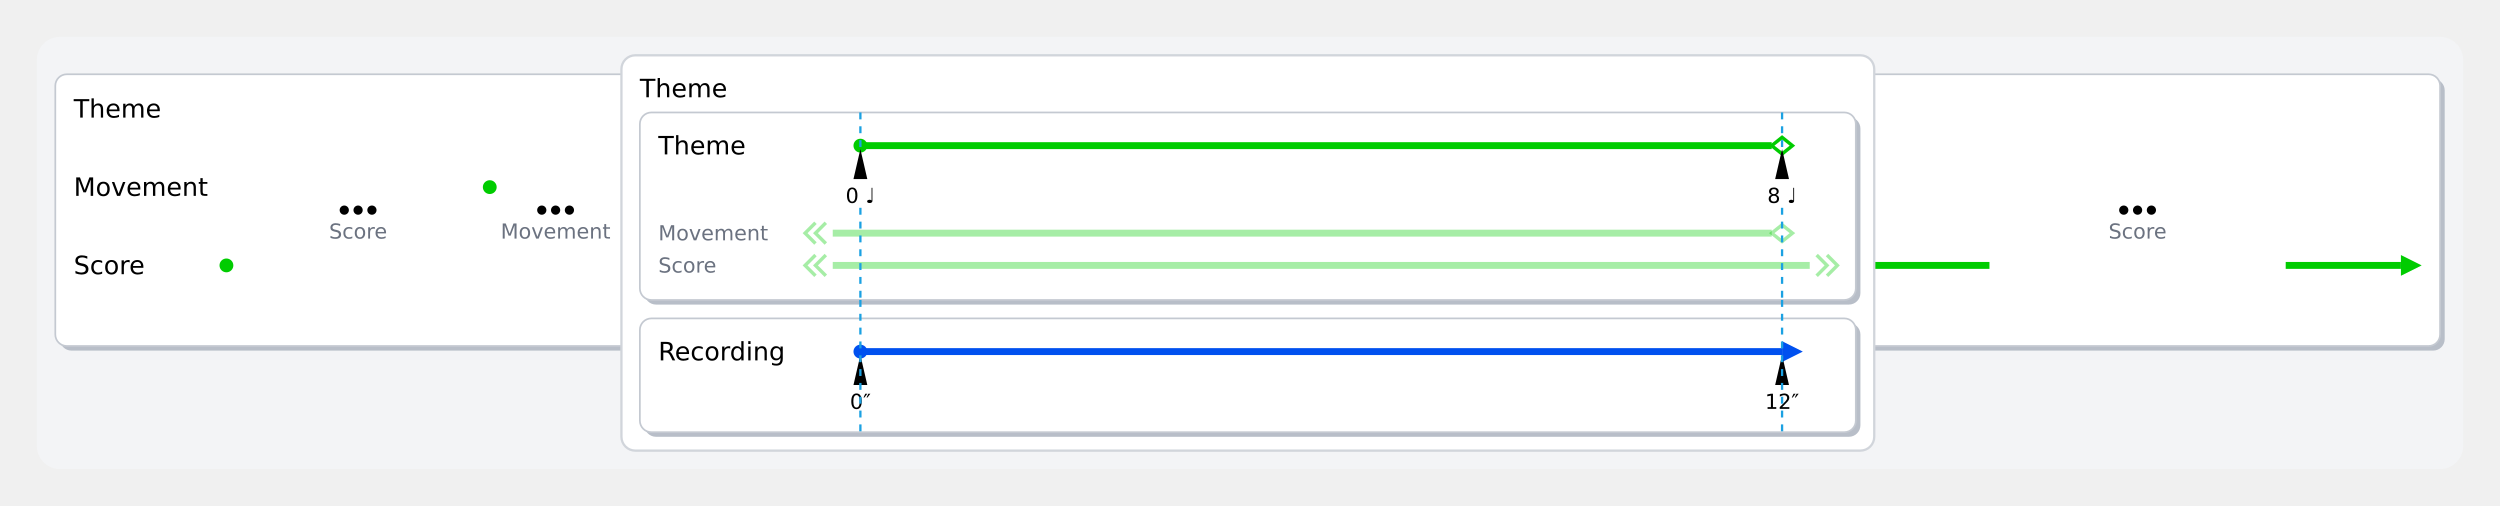
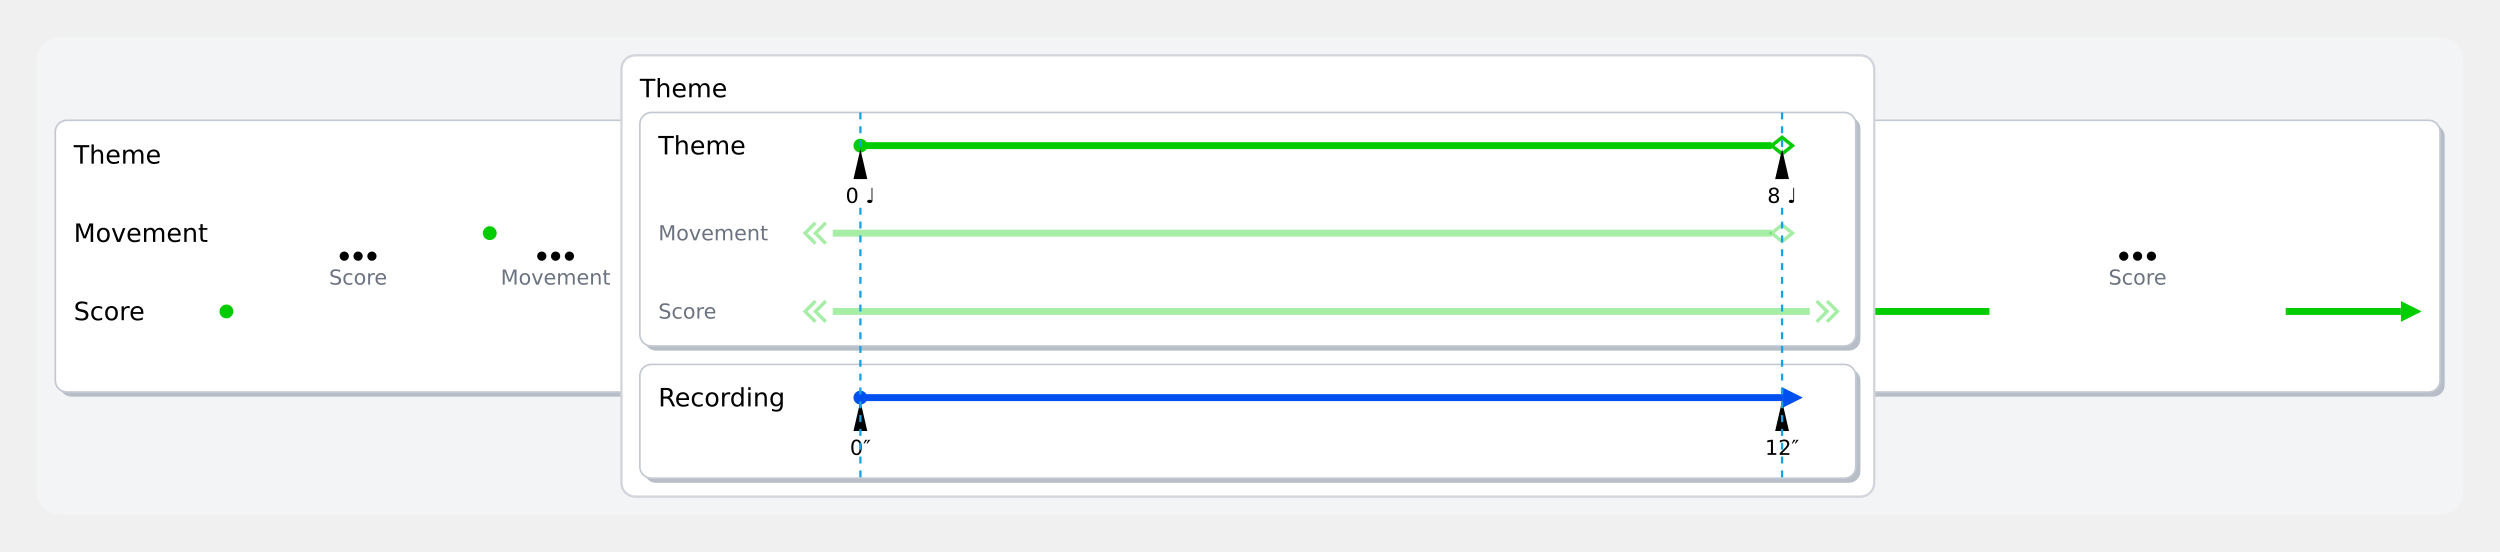
- <svg xmlns="http://www.w3.org/2000/svg" width="1084.969" height="219.562" viewBox="0 0 1084.969 219.562" font-family="DejaVu Sans, Noto Music" text-rendering="geometricPrecision" style="font-kerning:none;font-variant-ligatures:none">
+ <svg xmlns="http://www.w3.org/2000/svg" width="1084.969" height="239.539" viewBox="0 0 1084.969 239.539" font-family="DejaVu Sans, Noto Music" text-rendering="geometricPrecision" style="font-kerning:none;font-variant-ligatures:none">
  <g transform="translate(16 16)">
-     <rect x="0" y="0" width="1052.969" height="187.562" rx="10" fill="#F3F4F6" />
-     <rect data-id="score" data-part="card" x="10" y="18.23" width="1034.969" height="117.93" rx="5" fill="#B8BEC8" />
-     <rect data-id="score" data-part="card" x="8" y="16.23" width="1034.969" height="117.93" rx="5" fill="#FFFFFF" stroke="#C4C9D1" stroke-width="0.75" />
-     <line data-id="score" x1="253.694" y1="99.184" x2="847.398" y2="99.184" stroke="#00CC00" stroke-width="3" />
-     <line data-id="score" x1="975.969" y1="99.184" x2="1025.969" y2="99.184" stroke="#00CC00" stroke-width="3" />
-     <circle data-id="score" cx="82.266" cy="99.184" r="3" fill="#00CC00" />
-     <polygon data-id="score" points="1034.969,99.184 1025.969,94.684 1025.969,103.684" fill="#00CC00" />
-     <line data-id="movement" x1="253.694" y1="65.207" x2="752.898" y2="65.207" stroke="#00CC00" stroke-width="3" />
-     <circle data-id="movement" cx="196.551" cy="65.207" r="3" fill="#00CC00" />
-     <polygon data-id="movement" points="752.898,65.207 757.398,61.607 761.898,65.207 757.398,68.807" fill="none" stroke="#00CC00" stroke-width="1.5" />
-     <line data-id="theme" x1="357.398" y1="31.23" x2="752.898" y2="31.23" stroke="#00CC00" stroke-width="3" />
-     <circle data-id="theme" cx="357.398" cy="31.23" r="3" fill="#00CC00" />
-     <polygon data-id="theme" points="752.898,31.23 757.398,27.631 761.898,31.23 757.398,34.831" fill="none" stroke="#00CC00" stroke-width="1.5" />
-     <polygon data-id="timestamp_3" points="357.398,32.73 354.398,45.73 360.398,45.73" fill="#000000" />
-     <polygon data-id="timestamp_4" points="757.398,32.73 754.398,45.73 760.398,45.73" fill="#000000" />
-     <text data-id="theme" data-part="name" x="16" y="35.039" text-anchor="start" font-size="11" fill="#000000">Theme</text>
-     <text data-id="movement" data-part="name" x="16" y="69.015" text-anchor="start" font-size="11" fill="#000000">Movement</text>
-     <text data-id="score" data-part="name" x="16" y="102.992" text-anchor="start" font-size="11" fill="#000000">Score</text>
-     <text data-id="timestamp_3" data-part="coordinate" x="357.398" y="56.084" text-anchor="middle" font-size="9" fill="#000000">0 ♩</text>
-     <text data-id="timestamp_4" data-part="coordinate" x="757.398" y="56.084" text-anchor="middle" font-size="9" fill="#000000">8 ♩</text>
-     <line data-id="timestamp_3" data-part="line" x1="357.398" y1="16.23" x2="357.398" y2="32.73" stroke="#1BA1E2" stroke-width="1" stroke-dasharray="3 3" />
-     <line data-id="timestamp_3" data-part="line" x1="357.398" y1="58.207" x2="357.398" y2="134.16" stroke="#1BA1E2" stroke-width="1" stroke-dasharray="3 3" />
-     <line data-id="timestamp_4" data-part="line" x1="757.398" y1="16.23" x2="757.398" y2="32.73" stroke="#1BA1E2" stroke-width="1" stroke-dasharray="3 3" />
-     <line data-id="timestamp_4" data-part="line" x1="757.398" y1="58.207" x2="757.398" y2="134.16" stroke="#1BA1E2" stroke-width="1" stroke-dasharray="3 3" />
-     <circle data-id="score" data-part="elision ellipsis" cx="133.409" cy="75.195" r="2" fill="#000000" />
-     <circle data-id="score" data-part="elision ellipsis" cx="139.409" cy="75.195" r="2" fill="#000000" />
-     <circle data-id="score" data-part="elision ellipsis" cx="145.409" cy="75.195" r="2" fill="#000000" />
-     <text data-id="score" data-part="elision name" x="139.409" y="87.549" text-anchor="middle" font-size="9" fill="#6B7280">Score</text>
-     <circle data-id="movement" data-part="elision ellipsis" cx="219.123" cy="75.195" r="2" fill="#000000" />
-     <circle data-id="movement" data-part="elision ellipsis" cx="225.123" cy="75.195" r="2" fill="#000000" />
-     <circle data-id="movement" data-part="elision ellipsis" cx="231.123" cy="75.195" r="2" fill="#000000" />
-     <text data-id="movement" data-part="elision name" x="225.123" y="87.549" text-anchor="middle" font-size="9" fill="#6B7280">Movement</text>
-     <circle data-id="score" data-part="elision ellipsis" cx="905.683" cy="75.195" r="2" fill="#000000" />
-     <circle data-id="score" data-part="elision ellipsis" cx="911.683" cy="75.195" r="2" fill="#000000" />
-     <circle data-id="score" data-part="elision ellipsis" cx="917.683" cy="75.195" r="2" fill="#000000" />
-     <text data-id="score" data-part="elision name" x="911.683" y="87.549" text-anchor="middle" font-size="9" fill="#6B7280">Score</text>
-     <rect data-id="group_1" x="253.694" y="8" width="543.704" height="171.562" rx="6" fill="#FFFFFF" stroke="#D1D5DB" stroke-width="1" />
+     <rect x="0" y="0" width="1052.969" height="207.539" rx="10" fill="#F3F4F6" />
+     <rect data-id="score" data-part="card" x="10" y="38.207" width="1034.969" height="117.93" rx="5" fill="#B8BEC8" />
+     <rect data-id="score" data-part="card" x="8" y="36.207" width="1034.969" height="117.93" rx="5" fill="#FFFFFF" stroke="#C4C9D1" stroke-width="0.75" />
+     <line data-id="score" x1="253.694" y1="119.16" x2="847.398" y2="119.16" stroke="#00CC00" stroke-width="3" />
+     <line data-id="score" x1="975.969" y1="119.16" x2="1025.969" y2="119.16" stroke="#00CC00" stroke-width="3" />
+     <circle data-id="score" cx="82.266" cy="119.16" r="3" fill="#00CC00" />
+     <polygon data-id="score" points="1034.969,119.16 1025.969,114.66 1025.969,123.66" fill="#00CC00" />
+     <line data-id="movement" x1="253.694" y1="85.184" x2="752.898" y2="85.184" stroke="#00CC00" stroke-width="3" />
+     <circle data-id="movement" cx="196.551" cy="85.184" r="3" fill="#00CC00" />
+     <polygon data-id="movement" points="752.898,85.184 757.398,81.584 761.898,85.184 757.398,88.784" fill="none" stroke="#00CC00" stroke-width="1.5" />
+     <line data-id="theme" x1="357.398" y1="51.207" x2="752.898" y2="51.207" stroke="#00CC00" stroke-width="3" />
+     <circle data-id="theme" cx="357.398" cy="51.207" r="3" fill="#00CC00" />
+     <polygon data-id="theme" points="752.898,51.207 757.398,47.607 761.898,51.207 757.398,54.807" fill="none" stroke="#00CC00" stroke-width="1.5" />
+     <polygon data-id="timestamp_3" points="357.398,52.707 354.398,65.707 360.398,65.707" fill="#000000" />
+     <polygon data-id="timestamp_4" points="757.398,52.707 754.398,65.707 760.398,65.707" fill="#000000" />
+     <text data-id="theme" data-part="name" x="16" y="55.015" text-anchor="start" font-size="11" fill="#000000">Theme</text>
+     <text data-id="movement" data-part="name" x="16" y="88.992" text-anchor="start" font-size="11" fill="#000000">Movement</text>
+     <text data-id="score" data-part="name" x="16" y="122.968" text-anchor="start" font-size="11" fill="#000000">Score</text>
+     <text data-id="timestamp_3" data-part="coordinate" x="357.398" y="76.061" text-anchor="middle" font-size="9" fill="#000000">0 ♩</text>
+     <text data-id="timestamp_4" data-part="coordinate" x="757.398" y="76.061" text-anchor="middle" font-size="9" fill="#000000">8 ♩</text>
+     <line data-id="timestamp_3" data-part="line" x1="357.398" y1="36.207" x2="357.398" y2="52.707" stroke="#1BA1E2" stroke-width="1" stroke-dasharray="3 3" />
+     <line data-id="timestamp_3" data-part="line" x1="357.398" y1="78.184" x2="357.398" y2="154.137" stroke="#1BA1E2" stroke-width="1" stroke-dasharray="3 3" />
+     <line data-id="timestamp_4" data-part="line" x1="757.398" y1="36.207" x2="757.398" y2="52.707" stroke="#1BA1E2" stroke-width="1" stroke-dasharray="3 3" />
+     <line data-id="timestamp_4" data-part="line" x1="757.398" y1="78.184" x2="757.398" y2="154.137" stroke="#1BA1E2" stroke-width="1" stroke-dasharray="3 3" />
+     <circle data-id="score" data-part="elision ellipsis" cx="133.409" cy="95.172" r="2" fill="#000000" />
+     <circle data-id="score" data-part="elision ellipsis" cx="139.409" cy="95.172" r="2" fill="#000000" />
+     <circle data-id="score" data-part="elision ellipsis" cx="145.409" cy="95.172" r="2" fill="#000000" />
+     <text data-id="score" data-part="elision name" x="139.409" y="107.526" text-anchor="middle" font-size="9" fill="#6B7280">Score</text>
+     <circle data-id="movement" data-part="elision ellipsis" cx="219.123" cy="95.172" r="2" fill="#000000" />
+     <circle data-id="movement" data-part="elision ellipsis" cx="225.123" cy="95.172" r="2" fill="#000000" />
+     <circle data-id="movement" data-part="elision ellipsis" cx="231.123" cy="95.172" r="2" fill="#000000" />
+     <text data-id="movement" data-part="elision name" x="225.123" y="107.526" text-anchor="middle" font-size="9" fill="#6B7280">Movement</text>
+     <circle data-id="score" data-part="elision ellipsis" cx="905.683" cy="95.172" r="2" fill="#000000" />
+     <circle data-id="score" data-part="elision ellipsis" cx="911.683" cy="95.172" r="2" fill="#000000" />
+     <circle data-id="score" data-part="elision ellipsis" cx="917.683" cy="95.172" r="2" fill="#000000" />
+     <text data-id="score" data-part="elision name" x="911.683" y="107.526" text-anchor="middle" font-size="9" fill="#6B7280">Score</text>
+     <rect data-id="group_1" x="253.694" y="8" width="543.704" height="191.539" rx="6" fill="#FFFFFF" stroke="#D1D5DB" stroke-width="1" />
    <text data-id="group_1" data-part="name" x="261.694" y="26.21" text-anchor="start" font-size="11" fill="#000000">Theme</text>
-     <rect data-id="theme" data-part="card" x="263.694" y="34.805" width="527.704" height="81.379" rx="5" fill="#B8BEC8" />
-     <rect data-id="theme" data-part="card" x="261.694" y="32.805" width="527.704" height="81.379" rx="5" fill="#FFFFFF" stroke="#C4C9D1" stroke-width="0.75" />
-     <line data-id="score" x1="345.398" y1="99.184" x2="769.398" y2="99.184" stroke="#00CC00" stroke-width="3" opacity="0.35" />
-     <polyline data-id="score" points="342.398,94.684 337.898,99.184 342.398,103.684" fill="none" stroke="#00CC00" stroke-width="1.5" opacity="0.35" />
-     <polyline data-id="score" points="337.898,94.684 333.398,99.184 337.898,103.684" fill="none" stroke="#00CC00" stroke-width="1.5" opacity="0.35" />
-     <polyline data-id="score" points="772.398,94.684 776.898,99.184 772.398,103.684" fill="none" stroke="#00CC00" stroke-width="1.5" opacity="0.35" />
-     <polyline data-id="score" points="776.898,94.684 781.398,99.184 776.898,103.684" fill="none" stroke="#00CC00" stroke-width="1.5" opacity="0.35" />
+     <rect data-id="theme" data-part="card" x="263.694" y="34.805" width="527.704" height="101.356" rx="5" fill="#B8BEC8" />
+     <rect data-id="theme" data-part="card" x="261.694" y="32.805" width="527.704" height="101.356" rx="5" fill="#FFFFFF" stroke="#C4C9D1" stroke-width="0.75" />
+     <line data-id="score" x1="345.398" y1="119.16" x2="769.398" y2="119.16" stroke="#00CC00" stroke-width="3" opacity="0.35" />
+     <polyline data-id="score" points="342.398,114.66 337.898,119.16 342.398,123.66" fill="none" stroke="#00CC00" stroke-width="1.5" opacity="0.35" />
+     <polyline data-id="score" points="337.898,114.66 333.398,119.16 337.898,123.66" fill="none" stroke="#00CC00" stroke-width="1.5" opacity="0.35" />
+     <polyline data-id="score" points="772.398,114.66 776.898,119.16 772.398,123.66" fill="none" stroke="#00CC00" stroke-width="1.5" opacity="0.35" />
+     <polyline data-id="score" points="776.898,114.66 781.398,119.16 776.898,123.66" fill="none" stroke="#00CC00" stroke-width="1.5" opacity="0.35" />
    <line data-id="movement" x1="345.398" y1="85.184" x2="752.898" y2="85.184" stroke="#00CC00" stroke-width="3" opacity="0.35" />
    <polyline data-id="movement" points="342.398,80.684 337.898,85.184 342.398,89.684" fill="none" stroke="#00CC00" stroke-width="1.5" opacity="0.35" />
    <polyline data-id="movement" points="337.898,80.684 333.398,85.184 337.898,89.684" fill="none" stroke="#00CC00" stroke-width="1.5" opacity="0.35" />
    <polygon data-id="movement" points="752.898,85.184 757.398,81.584 761.898,85.184 757.398,88.784" fill="none" stroke="#00CC00" stroke-width="1.5" opacity="0.35" />
    <line data-id="theme" x1="357.398" y1="47.207" x2="752.898" y2="47.207" stroke="#00CC00" stroke-width="3" />
    <circle data-id="theme" cx="357.398" cy="47.207" r="3" fill="#00CC00" />
    <polygon data-id="theme" points="752.898,47.207 757.398,43.607 761.898,47.207 757.398,50.807" fill="none" stroke="#00CC00" stroke-width="1.5" />
    <polygon data-id="timestamp_3" points="357.398,48.707 354.398,61.707 360.398,61.707" fill="#000000" />
    <polygon data-id="timestamp_4" points="757.398,48.707 754.398,61.707 760.398,61.707" fill="#000000" />
-     <text data-id="score" data-part="name" x="269.694" y="102.299" text-anchor="start" font-size="9" fill="#6B7280">Score</text>
+     <text data-id="score" data-part="name" x="269.694" y="122.276" text-anchor="start" font-size="9" fill="#6B7280">Score</text>
    <text data-id="movement" data-part="name" x="269.694" y="88.299" text-anchor="start" font-size="9" fill="#6B7280">Movement</text>
    <text data-id="theme" data-part="name" x="269.694" y="51.015" text-anchor="start" font-size="11" fill="#000000">Theme</text>
    <text data-id="timestamp_3" data-part="coordinate" x="357.398" y="72.061" text-anchor="middle" font-size="9" fill="#000000">0 ♩</text>
    <text data-id="timestamp_4" data-part="coordinate" x="757.398" y="72.061" text-anchor="middle" font-size="9" fill="#000000">8 ♩</text>
    <line data-id="timestamp_3" data-part="line" x1="357.398" y1="32.805" x2="357.398" y2="48.707" stroke="#1BA1E2" stroke-width="1" stroke-dasharray="3 3" />
-     <line data-id="timestamp_3" data-part="line" x1="357.398" y1="74.184" x2="357.398" y2="114.184" stroke="#1BA1E2" stroke-width="1" stroke-dasharray="3 3" />
+     <line data-id="timestamp_3" data-part="line" x1="357.398" y1="74.184" x2="357.398" y2="134.16" stroke="#1BA1E2" stroke-width="1" stroke-dasharray="3 3" />
    <line data-id="timestamp_4" data-part="line" x1="757.398" y1="32.805" x2="757.398" y2="48.707" stroke="#1BA1E2" stroke-width="1" stroke-dasharray="3 3" />
-     <line data-id="timestamp_4" data-part="line" x1="757.398" y1="74.184" x2="757.398" y2="114.184" stroke="#1BA1E2" stroke-width="1" stroke-dasharray="3 3" />
-     <rect data-id="recording" data-part="card" x="263.694" y="124.184" width="527.704" height="49.379" rx="5" fill="#B8BEC8" />
-     <rect data-id="recording" data-part="card" x="261.694" y="122.184" width="527.704" height="49.379" rx="5" fill="#FFFFFF" stroke="#C4C9D1" stroke-width="0.75" />
-     <line data-id="recording" x1="357.398" y1="136.586" x2="757.398" y2="136.586" stroke="#0050EF" stroke-width="3" />
-     <circle data-id="recording" cx="357.398" cy="136.586" r="3" fill="#0050EF" />
-     <polygon data-id="recording" points="766.398,136.586 757.398,132.086 757.398,141.086" fill="#0050EF" />
-     <polygon data-id="timestamp_1" points="357.398,138.086 354.398,151.086 360.398,151.086" fill="#000000" />
-     <polygon data-id="timestamp_2" points="757.398,138.086 754.398,151.086 760.398,151.086" fill="#000000" />
-     <text data-id="recording" data-part="name" x="269.694" y="140.394" text-anchor="start" font-size="11" fill="#000000">Recording</text>
-     <text data-id="timestamp_1" data-part="coordinate" x="357.398" y="161.44" text-anchor="middle" font-size="9" fill="#000000">0″</text>
-     <text data-id="timestamp_2" data-part="coordinate" x="757.398" y="161.44" text-anchor="middle" font-size="9" fill="#000000">12″</text>
-     <line data-id="timestamp_3" data-part="line" x1="357.398" y1="114.184" x2="357.398" y2="171.562" stroke="#1BA1E2" stroke-width="1" stroke-dasharray="3 3" />
-     <line data-id="timestamp_4" data-part="line" x1="757.398" y1="114.184" x2="757.398" y2="171.562" stroke="#1BA1E2" stroke-width="1" stroke-dasharray="3 3" />
+     <line data-id="timestamp_4" data-part="line" x1="757.398" y1="74.184" x2="757.398" y2="134.16" stroke="#1BA1E2" stroke-width="1" stroke-dasharray="3 3" />
+     <rect data-id="recording" data-part="card" x="263.694" y="144.16" width="527.704" height="49.379" rx="5" fill="#B8BEC8" />
+     <rect data-id="recording" data-part="card" x="261.694" y="142.16" width="527.704" height="49.379" rx="5" fill="#FFFFFF" stroke="#C4C9D1" stroke-width="0.75" />
+     <line data-id="recording" x1="357.398" y1="156.562" x2="757.398" y2="156.562" stroke="#0050EF" stroke-width="3" />
+     <circle data-id="recording" cx="357.398" cy="156.562" r="3" fill="#0050EF" />
+     <polygon data-id="recording" points="766.398,156.562 757.398,152.062 757.398,161.062" fill="#0050EF" />
+     <polygon data-id="timestamp_1" points="357.398,158.062 354.398,171.062 360.398,171.062" fill="#000000" />
+     <polygon data-id="timestamp_2" points="757.398,158.062 754.398,171.062 760.398,171.062" fill="#000000" />
+     <text data-id="recording" data-part="name" x="269.694" y="160.371" text-anchor="start" font-size="11" fill="#000000">Recording</text>
+     <text data-id="timestamp_1" data-part="coordinate" x="357.398" y="181.417" text-anchor="middle" font-size="9" fill="#000000">0″</text>
+     <text data-id="timestamp_2" data-part="coordinate" x="757.398" y="181.417" text-anchor="middle" font-size="9" fill="#000000">12″</text>
+     <line data-id="timestamp_3" data-part="line" x1="357.398" y1="134.16" x2="357.398" y2="191.539" stroke="#1BA1E2" stroke-width="1" stroke-dasharray="3 3" />
+     <line data-id="timestamp_4" data-part="line" x1="757.398" y1="134.16" x2="757.398" y2="191.539" stroke="#1BA1E2" stroke-width="1" stroke-dasharray="3 3" />
  </g>
</svg>
